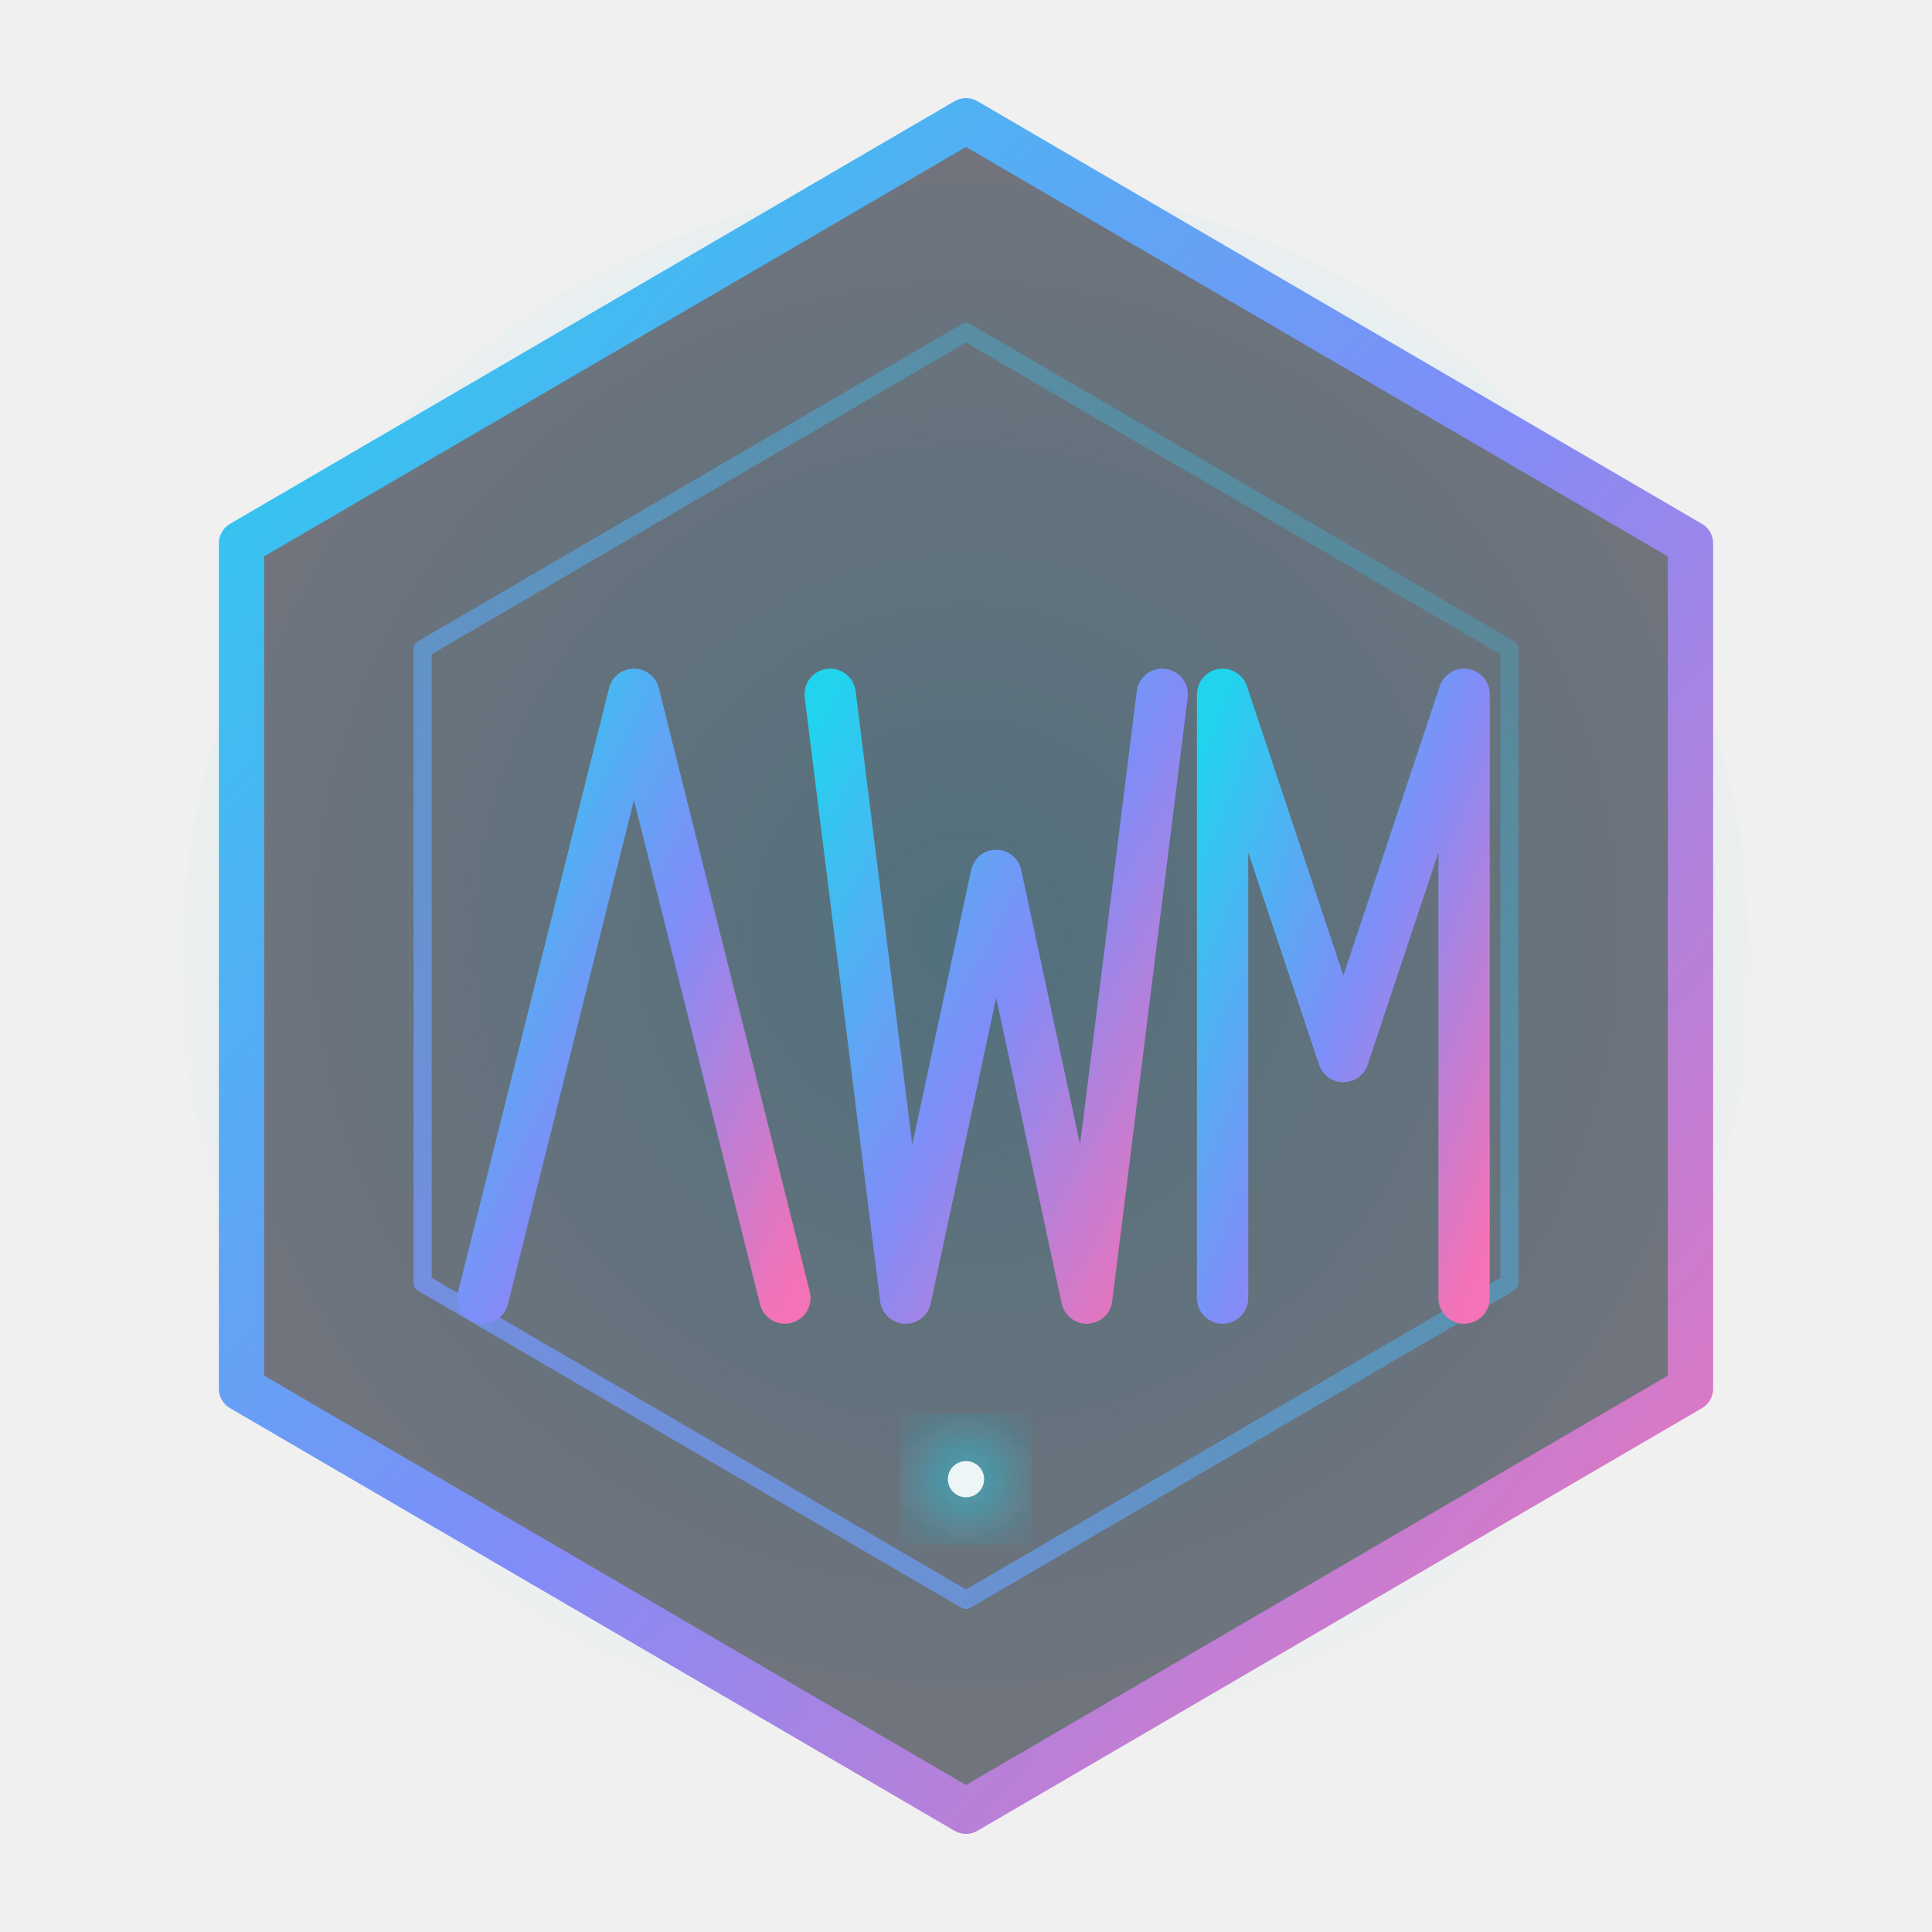
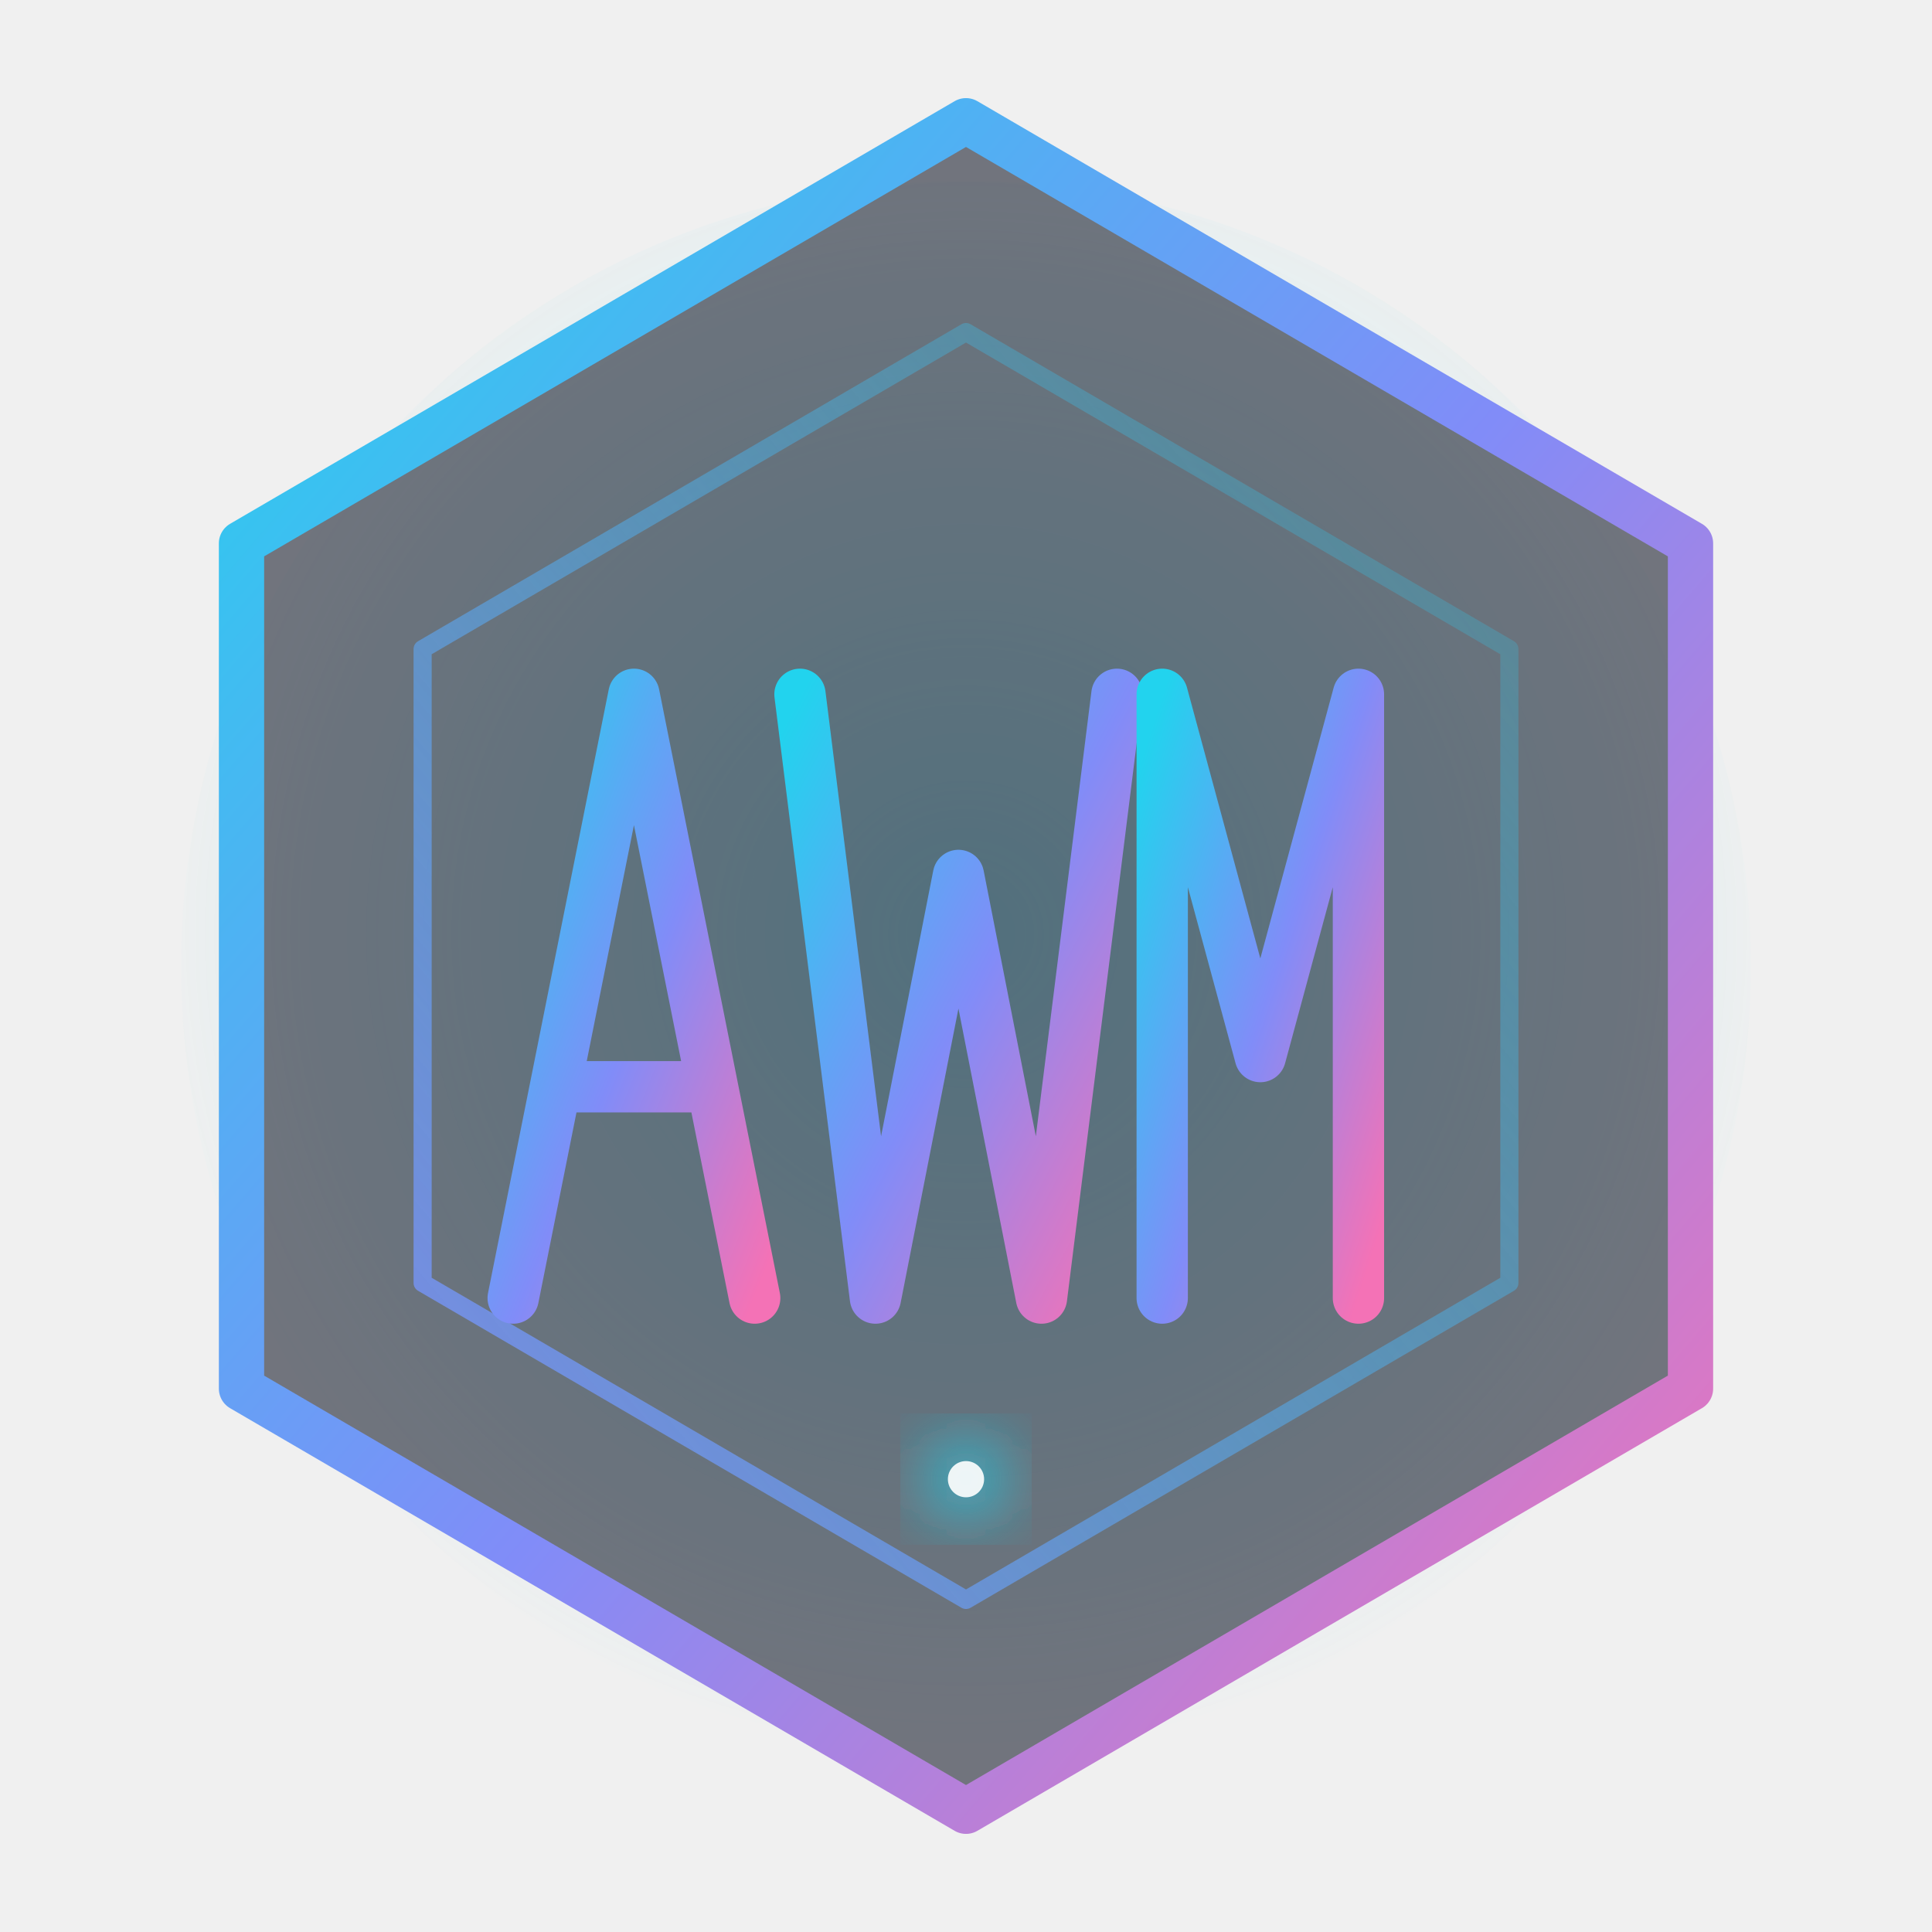
<svg xmlns="http://www.w3.org/2000/svg" viewBox="0 0 128 128" fill="none" role="img" aria-label="AWM">
  <defs>
    <linearGradient id="agrad" x1="0" y1="0" x2="1" y2="1">
      <stop offset="0%" stop-color="#22d3ee" />
      <stop offset="52%" stop-color="#818cf8" />
      <stop offset="100%" stop-color="#f472b6" />
    </linearGradient>
    <linearGradient id="agrad2" x1="0" y1="1" x2="1" y2="0">
      <stop offset="0%" stop-color="#818cf8" stop-opacity="0.9" />
      <stop offset="100%" stop-color="#22d3ee" stop-opacity="0.15" />
    </linearGradient>
    <radialGradient id="aglow" cx="50%" cy="48%" r="52%">
      <stop offset="0%" stop-color="#22d3ee" stop-opacity="0.34" />
      <stop offset="100%" stop-color="#22d3ee" stop-opacity="0" />
    </radialGradient>
    <filter id="asoft" x="-40%" y="-40%" width="180%" height="180%">
      <feGaussianBlur stdDeviation="2.4" />
    </filter>
  </defs>
  <circle cx="64" cy="64" r="52" fill="url(#aglow)" />
  <path d="M64 8 L112 36 L112 92 L64 120 L16 92 L16 36 Z" stroke="url(#agrad)" stroke-width="3" stroke-linejoin="round" fill="rgba(10,16,32,0.55)" />
  <path d="M64 22 L100 43 L100 85 L64 106 L28 85 L28 43 Z" stroke="url(#agrad2)" stroke-width="1.2" stroke-linejoin="round" fill="none" />
  <g stroke="url(#agrad)" stroke-width="2.4" stroke-linecap="round">
    <line x1="64" y1="28" x2="64" y2="38" />
    <line x1="64" y1="90" x2="64" y2="100" />
    <line x1="28" y1="64" x2="38" y2="64" />
    <line x1="90" y1="64" x2="100" y2="64" />
  </g>
  <g stroke="url(#agrad)" stroke-width="3.4" stroke-linecap="round" stroke-linejoin="round" fill="none">
-     <path d="M32 86 L42 46 L52 86" />
-     <line x1="36.5" y1="72" x2="47.5" y2="72" />
-     <path d="M55 46 L60 86 L66 58 L72 86 L77 46" />
-     <path d="M81 86 L81 46 L89 70 L97 46 L97 86" />
+     <path d="M34 86 L42 46 L50 86 M37.5 72 L46.5 72" />
+     <path d="M53 46 L58 86 L63.5 58 L69 86 L74 46" />
+     <path d="M77 86 L77 46 L83.5 70 L90 46 L90 86" />
  </g>
  <circle cx="64" cy="98" r="2.4" fill="#22d3ee" filter="url(#asoft)" />
  <circle cx="64" cy="98" r="1.2" fill="#ffffff" opacity="0.9" />
</svg>
